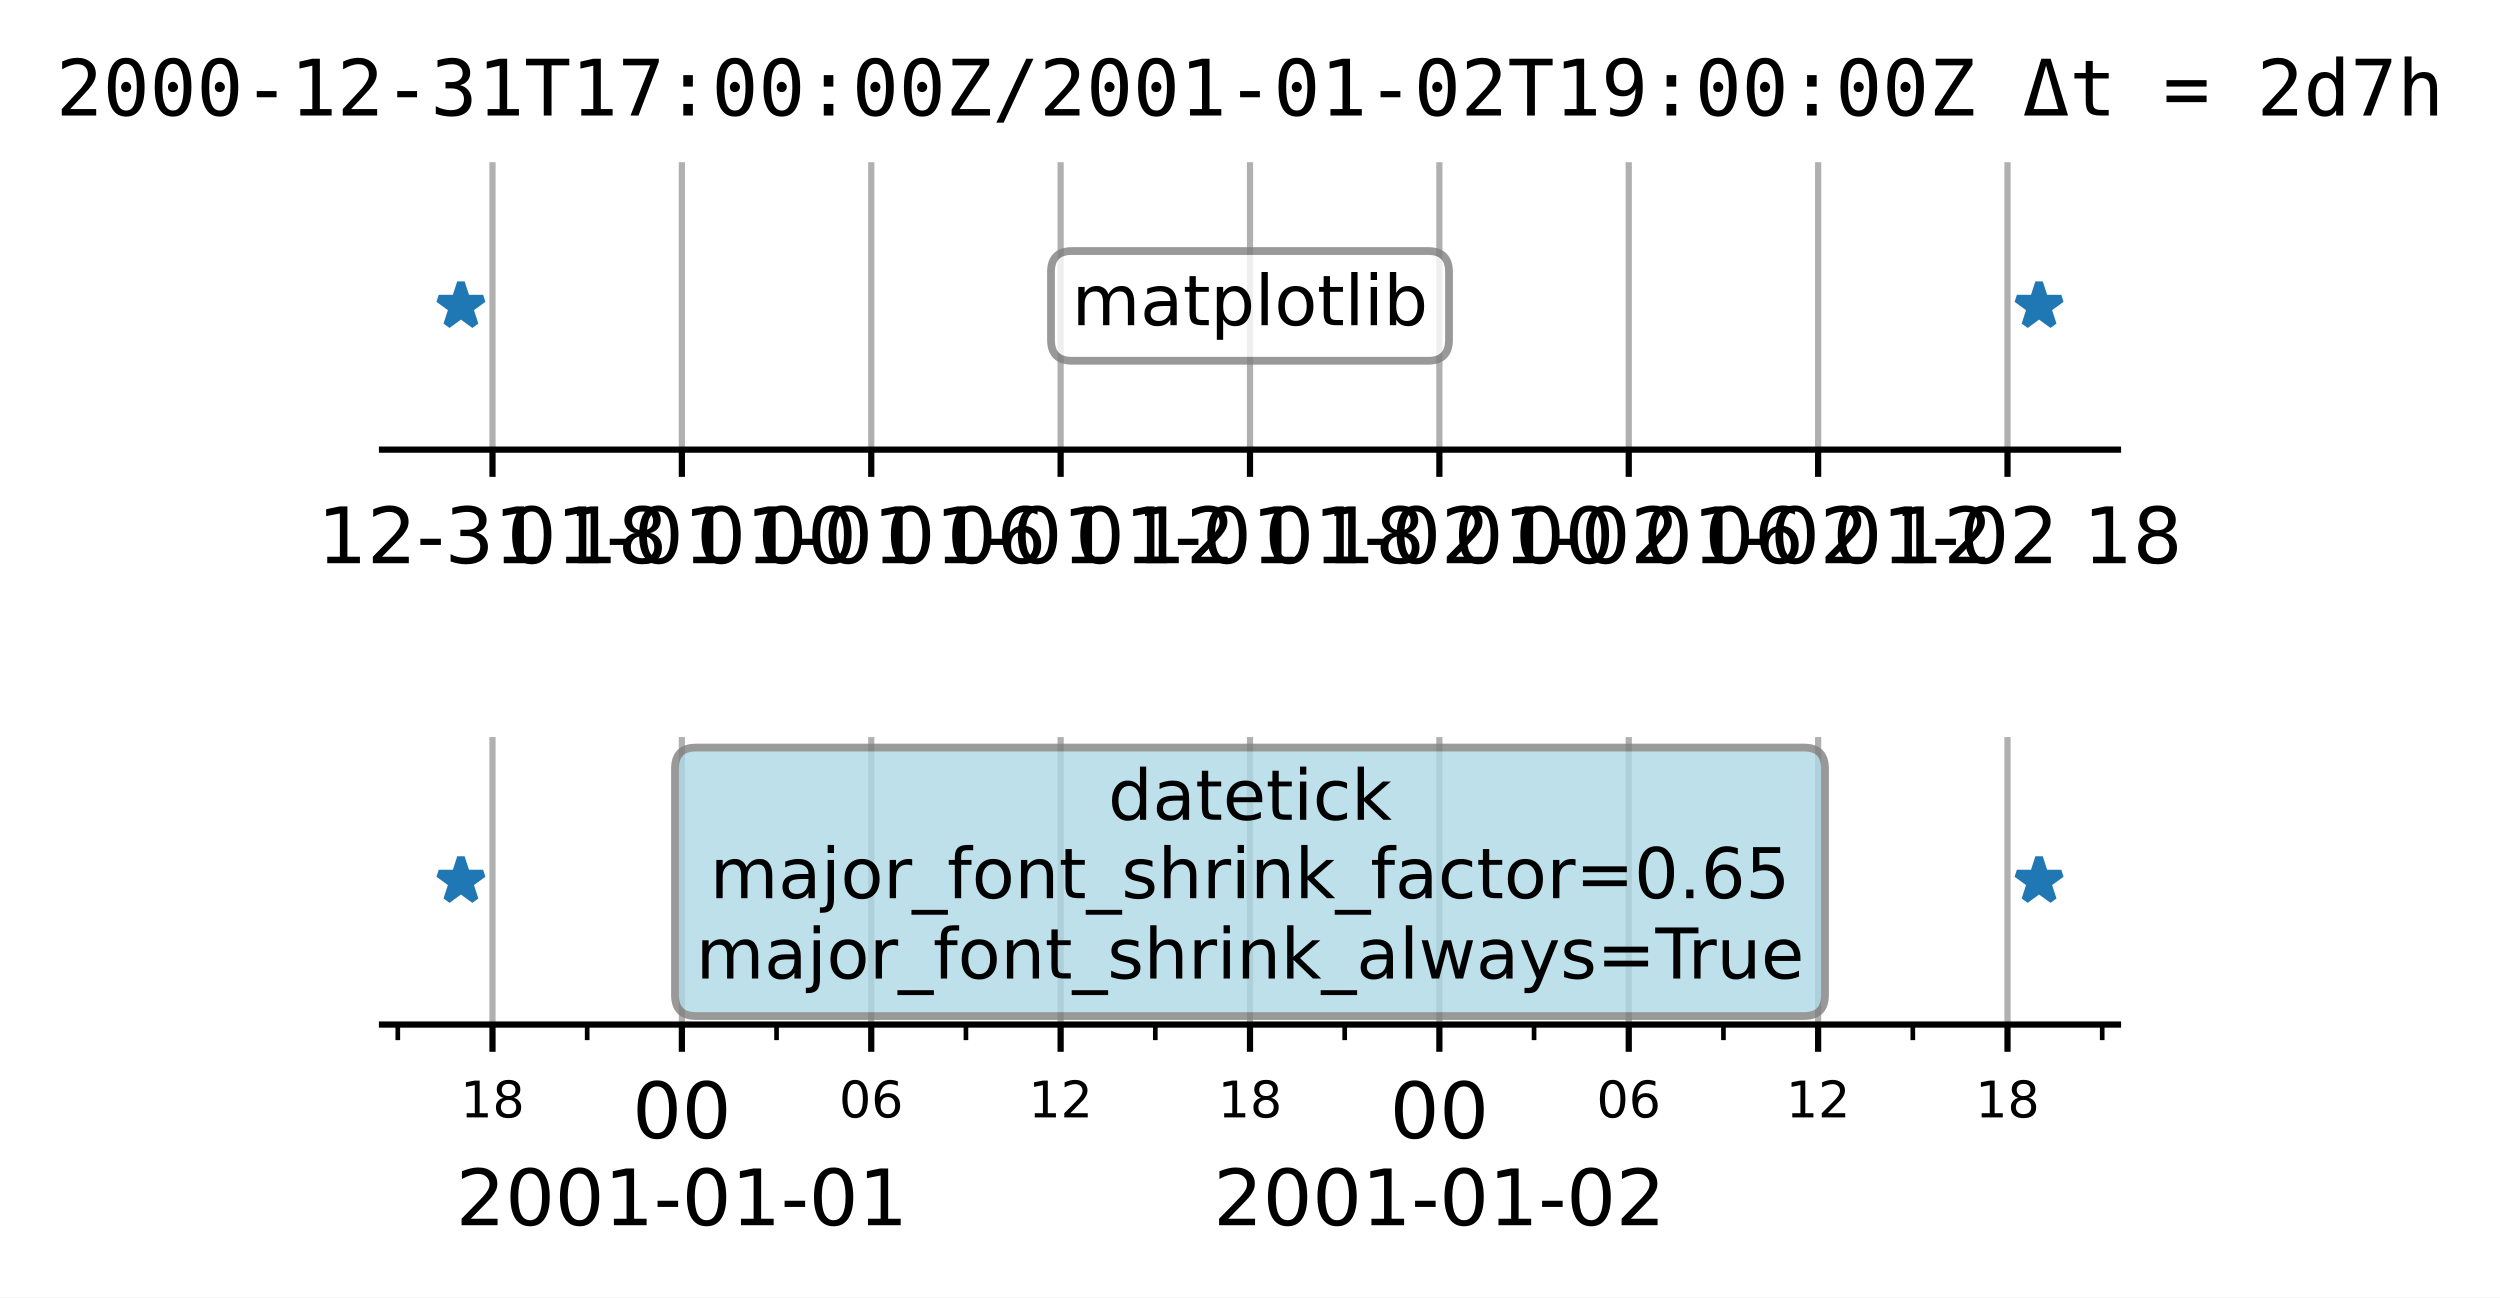
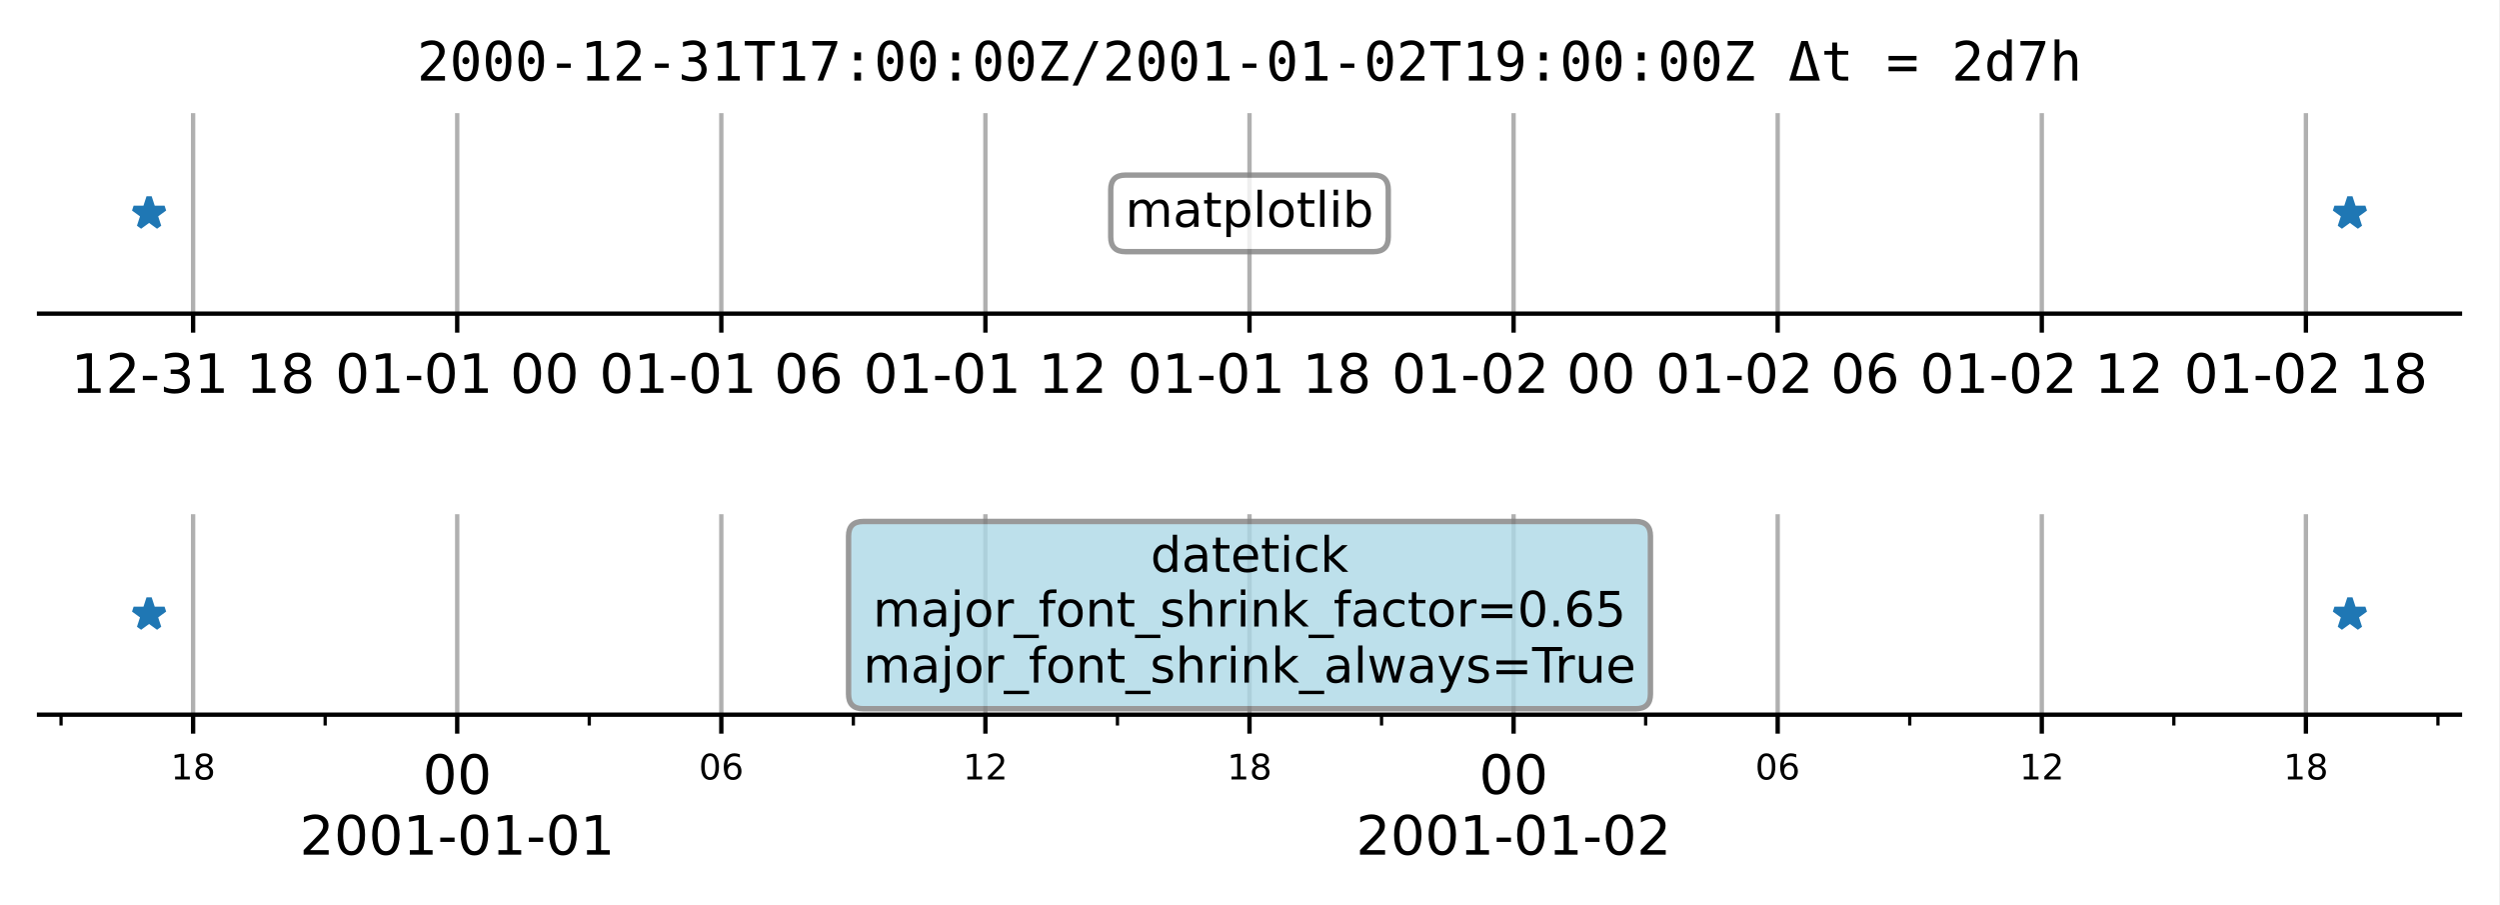
- <svg xmlns="http://www.w3.org/2000/svg" xmlns:xlink="http://www.w3.org/1999/xlink" width="321.436pt" height="166.808pt" viewBox="0 0 321.436 166.808" version="1.1">
+ <svg xmlns="http://www.w3.org/2000/svg" xmlns:xlink="http://www.w3.org/1999/xlink" width="460.8pt" height="166.808pt" viewBox="0 0 460.8 166.808" version="1.1">
  <defs>
    <style type="text/css">*{stroke-linejoin: round; stroke-linecap: butt}</style>
  </defs>
  <g id="figure_1">
    <g id="patch_1">
-       <path d="M 0 166.808  L 321.436 166.808  L 321.436 0  L 0 0  z " style="fill: #ffffff" />
+       <path d="M 0 166.808  L 460.8 166.808  L 460.8 0  L 0 0  z " style="fill: #ffffff" />
    </g>
    <g id="axes_1">
      <g id="patch_2">
-         <path d="M 49.118 57.812  L 272.318 57.812  L 272.318 20.852  L 49.118 20.852  z " style="fill: #ffffff" />
+         <path d="M 7.2 57.812  L 453.6 57.812  L 453.6 20.852  L 7.2 20.852  z " style="fill: #ffffff" />
      </g>
      <g id="matplotlib.axis_1">
        <g id="xtick_1">
          <g id="line2d_1">
-             <path d="M 63.322 57.812  L 63.322 20.852  " clip-path="url(#p4c1b53984f)" style="fill: none; stroke: #b0b0b0; stroke-width: 0.8; stroke-linecap: square" />
+             <path d="M 35.607 57.812  L 35.607 20.852  " clip-path="url(#p6fb5cd270e)" style="fill: none; stroke: #b0b0b0; stroke-width: 0.8; stroke-linecap: square" />
          </g>
          <g id="line2d_2">
            <defs>
              <path id="m1e6c41ab66" d="M 0 0  L 0 3.5  " style="stroke: #000000; stroke-width: 0.8" />
            </defs>
            <g>
-               <use xlink:href="#m1e6c41ab66" x="63.322" y="57.812" style="stroke: #000000; stroke-width: 0.8" />
+               <use xlink:href="#m1e6c41ab66" x="35.607" y="57.812" style="stroke: #000000; stroke-width: 0.8" />
            </g>
          </g>
          <g id="text_1">
-             <text style="font-size: 10px; font-family: 'DejaVu Sans', 'Bitstream Vera Sans', 'Computer Modern Sans Serif', 'Lucida Grande', 'Verdana', 'Geneva', 'Lucid', 'Arial', 'Helvetica', 'Avant Garde', sans-serif; text-anchor: middle" x="63.322" y="72.41" transform="rotate(-0 63.3216 72.41)">12-31 18</text>
+             <text style="font-size: 10px; font-family: 'DejaVu Sans', 'Bitstream Vera Sans', 'Computer Modern Sans Serif', 'Lucida Grande', 'Verdana', 'Geneva', 'Lucid', 'Arial', 'Helvetica', 'Avant Garde', sans-serif; text-anchor: middle" x="35.607" y="72.41" transform="rotate(-0 35.60727 72.41)">12-31 18</text>
          </g>
        </g>
        <g id="xtick_2">
          <g id="line2d_3">
-             <path d="M 87.671 57.812  L 87.671 20.852  " clip-path="url(#p4c1b53984f)" style="fill: none; stroke: #b0b0b0; stroke-width: 0.8; stroke-linecap: square" />
+             <path d="M 84.305 57.812  L 84.305 20.852  " clip-path="url(#p6fb5cd270e)" style="fill: none; stroke: #b0b0b0; stroke-width: 0.8; stroke-linecap: square" />
          </g>
          <g id="line2d_4">
            <g>
-               <use xlink:href="#m1e6c41ab66" x="87.671" y="57.812" style="stroke: #000000; stroke-width: 0.8" />
+               <use xlink:href="#m1e6c41ab66" x="84.305" y="57.812" style="stroke: #000000; stroke-width: 0.8" />
            </g>
          </g>
          <g id="text_2">
-             <text style="font-size: 10px; font-family: 'DejaVu Sans', 'Bitstream Vera Sans', 'Computer Modern Sans Serif', 'Lucida Grande', 'Verdana', 'Geneva', 'Lucid', 'Arial', 'Helvetica', 'Avant Garde', sans-serif; text-anchor: middle" x="87.671" y="72.41" transform="rotate(-0 87.6707 72.41)">01-01 00</text>
+             <text style="font-size: 10px; font-family: 'DejaVu Sans', 'Bitstream Vera Sans', 'Computer Modern Sans Serif', 'Lucida Grande', 'Verdana', 'Geneva', 'Lucid', 'Arial', 'Helvetica', 'Avant Garde', sans-serif; text-anchor: middle" x="84.305" y="72.41" transform="rotate(-0 84.30545 72.41)">01-01 00</text>
          </g>
        </g>
        <g id="xtick_3">
          <g id="line2d_5">
-             <path d="M 112.02 57.812  L 112.02 20.852  " clip-path="url(#p4c1b53984f)" style="fill: none; stroke: #b0b0b0; stroke-width: 0.8; stroke-linecap: square" />
+             <path d="M 133.004 57.812  L 133.004 20.852  " clip-path="url(#p6fb5cd270e)" style="fill: none; stroke: #b0b0b0; stroke-width: 0.8; stroke-linecap: square" />
          </g>
          <g id="line2d_6">
            <g>
-               <use xlink:href="#m1e6c41ab66" x="112.02" y="57.812" style="stroke: #000000; stroke-width: 0.8" />
+               <use xlink:href="#m1e6c41ab66" x="133.004" y="57.812" style="stroke: #000000; stroke-width: 0.8" />
            </g>
          </g>
          <g id="text_3">
-             <text style="font-size: 10px; font-family: 'DejaVu Sans', 'Bitstream Vera Sans', 'Computer Modern Sans Serif', 'Lucida Grande', 'Verdana', 'Geneva', 'Lucid', 'Arial', 'Helvetica', 'Avant Garde', sans-serif; text-anchor: middle" x="112.02" y="72.41" transform="rotate(-0 112.0198 72.41)">01-01 06</text>
+             <text style="font-size: 10px; font-family: 'DejaVu Sans', 'Bitstream Vera Sans', 'Computer Modern Sans Serif', 'Lucida Grande', 'Verdana', 'Geneva', 'Lucid', 'Arial', 'Helvetica', 'Avant Garde', sans-serif; text-anchor: middle" x="133.004" y="72.41" transform="rotate(-0 133.0036 72.41)">01-01 06</text>
          </g>
        </g>
        <g id="xtick_4">
          <g id="line2d_7">
-             <path d="M 136.369 57.812  L 136.369 20.852  " clip-path="url(#p4c1b53984f)" style="fill: none; stroke: #b0b0b0; stroke-width: 0.8; stroke-linecap: square" />
+             <path d="M 181.702 57.812  L 181.702 20.852  " clip-path="url(#p6fb5cd270e)" style="fill: none; stroke: #b0b0b0; stroke-width: 0.8; stroke-linecap: square" />
          </g>
          <g id="line2d_8">
            <g>
-               <use xlink:href="#m1e6c41ab66" x="136.369" y="57.812" style="stroke: #000000; stroke-width: 0.8" />
+               <use xlink:href="#m1e6c41ab66" x="181.702" y="57.812" style="stroke: #000000; stroke-width: 0.8" />
            </g>
          </g>
          <g id="text_4">
-             <text style="font-size: 10px; font-family: 'DejaVu Sans', 'Bitstream Vera Sans', 'Computer Modern Sans Serif', 'Lucida Grande', 'Verdana', 'Geneva', 'Lucid', 'Arial', 'Helvetica', 'Avant Garde', sans-serif; text-anchor: middle" x="136.369" y="72.41" transform="rotate(-0 136.3689 72.41)">01-01 12</text>
+             <text style="font-size: 10px; font-family: 'DejaVu Sans', 'Bitstream Vera Sans', 'Computer Modern Sans Serif', 'Lucida Grande', 'Verdana', 'Geneva', 'Lucid', 'Arial', 'Helvetica', 'Avant Garde', sans-serif; text-anchor: middle" x="181.702" y="72.41" transform="rotate(-0 181.7018 72.41)">01-01 12</text>
          </g>
        </g>
        <g id="xtick_5">
          <g id="line2d_9">
-             <path d="M 160.718 57.812  L 160.718 20.852  " clip-path="url(#p4c1b53984f)" style="fill: none; stroke: #b0b0b0; stroke-width: 0.8; stroke-linecap: square" />
+             <path d="M 230.4 57.812  L 230.4 20.852  " clip-path="url(#p6fb5cd270e)" style="fill: none; stroke: #b0b0b0; stroke-width: 0.8; stroke-linecap: square" />
          </g>
          <g id="line2d_10">
            <g>
-               <use xlink:href="#m1e6c41ab66" x="160.718" y="57.812" style="stroke: #000000; stroke-width: 0.8" />
+               <use xlink:href="#m1e6c41ab66" x="230.4" y="57.812" style="stroke: #000000; stroke-width: 0.8" />
            </g>
          </g>
          <g id="text_5">
-             <text style="font-size: 10px; font-family: 'DejaVu Sans', 'Bitstream Vera Sans', 'Computer Modern Sans Serif', 'Lucida Grande', 'Verdana', 'Geneva', 'Lucid', 'Arial', 'Helvetica', 'Avant Garde', sans-serif; text-anchor: middle" x="160.718" y="72.41" transform="rotate(-0 160.718 72.41)">01-01 18</text>
+             <text style="font-size: 10px; font-family: 'DejaVu Sans', 'Bitstream Vera Sans', 'Computer Modern Sans Serif', 'Lucida Grande', 'Verdana', 'Geneva', 'Lucid', 'Arial', 'Helvetica', 'Avant Garde', sans-serif; text-anchor: middle" x="230.4" y="72.41" transform="rotate(-0 230.4 72.41)">01-01 18</text>
          </g>
        </g>
        <g id="xtick_6">
          <g id="line2d_11">
-             <path d="M 185.067 57.812  L 185.067 20.852  " clip-path="url(#p4c1b53984f)" style="fill: none; stroke: #b0b0b0; stroke-width: 0.8; stroke-linecap: square" />
+             <path d="M 279.098 57.812  L 279.098 20.852  " clip-path="url(#p6fb5cd270e)" style="fill: none; stroke: #b0b0b0; stroke-width: 0.8; stroke-linecap: square" />
          </g>
          <g id="line2d_12">
            <g>
-               <use xlink:href="#m1e6c41ab66" x="185.067" y="57.812" style="stroke: #000000; stroke-width: 0.8" />
+               <use xlink:href="#m1e6c41ab66" x="279.098" y="57.812" style="stroke: #000000; stroke-width: 0.8" />
            </g>
          </g>
          <g id="text_6">
-             <text style="font-size: 10px; font-family: 'DejaVu Sans', 'Bitstream Vera Sans', 'Computer Modern Sans Serif', 'Lucida Grande', 'Verdana', 'Geneva', 'Lucid', 'Arial', 'Helvetica', 'Avant Garde', sans-serif; text-anchor: middle" x="185.067" y="72.41" transform="rotate(-0 185.0671 72.41)">01-02 00</text>
+             <text style="font-size: 10px; font-family: 'DejaVu Sans', 'Bitstream Vera Sans', 'Computer Modern Sans Serif', 'Lucida Grande', 'Verdana', 'Geneva', 'Lucid', 'Arial', 'Helvetica', 'Avant Garde', sans-serif; text-anchor: middle" x="279.098" y="72.41" transform="rotate(-0 279.0982 72.41)">01-02 00</text>
          </g>
        </g>
        <g id="xtick_7">
          <g id="line2d_13">
-             <path d="M 209.416 57.812  L 209.416 20.852  " clip-path="url(#p4c1b53984f)" style="fill: none; stroke: #b0b0b0; stroke-width: 0.8; stroke-linecap: square" />
+             <path d="M 327.796 57.812  L 327.796 20.852  " clip-path="url(#p6fb5cd270e)" style="fill: none; stroke: #b0b0b0; stroke-width: 0.8; stroke-linecap: square" />
          </g>
          <g id="line2d_14">
            <g>
-               <use xlink:href="#m1e6c41ab66" x="209.416" y="57.812" style="stroke: #000000; stroke-width: 0.8" />
+               <use xlink:href="#m1e6c41ab66" x="327.796" y="57.812" style="stroke: #000000; stroke-width: 0.8" />
            </g>
          </g>
          <g id="text_7">
-             <text style="font-size: 10px; font-family: 'DejaVu Sans', 'Bitstream Vera Sans', 'Computer Modern Sans Serif', 'Lucida Grande', 'Verdana', 'Geneva', 'Lucid', 'Arial', 'Helvetica', 'Avant Garde', sans-serif; text-anchor: middle" x="209.416" y="72.41" transform="rotate(-0 209.4162 72.41)">01-02 06</text>
+             <text style="font-size: 10px; font-family: 'DejaVu Sans', 'Bitstream Vera Sans', 'Computer Modern Sans Serif', 'Lucida Grande', 'Verdana', 'Geneva', 'Lucid', 'Arial', 'Helvetica', 'Avant Garde', sans-serif; text-anchor: middle" x="327.796" y="72.41" transform="rotate(-0 327.7964 72.41)">01-02 06</text>
          </g>
        </g>
        <g id="xtick_8">
          <g id="line2d_15">
-             <path d="M 233.765 57.812  L 233.765 20.852  " clip-path="url(#p4c1b53984f)" style="fill: none; stroke: #b0b0b0; stroke-width: 0.8; stroke-linecap: square" />
+             <path d="M 376.495 57.812  L 376.495 20.852  " clip-path="url(#p6fb5cd270e)" style="fill: none; stroke: #b0b0b0; stroke-width: 0.8; stroke-linecap: square" />
          </g>
          <g id="line2d_16">
            <g>
-               <use xlink:href="#m1e6c41ab66" x="233.765" y="57.812" style="stroke: #000000; stroke-width: 0.8" />
+               <use xlink:href="#m1e6c41ab66" x="376.495" y="57.812" style="stroke: #000000; stroke-width: 0.8" />
            </g>
          </g>
          <g id="text_8">
-             <text style="font-size: 10px; font-family: 'DejaVu Sans', 'Bitstream Vera Sans', 'Computer Modern Sans Serif', 'Lucida Grande', 'Verdana', 'Geneva', 'Lucid', 'Arial', 'Helvetica', 'Avant Garde', sans-serif; text-anchor: middle" x="233.765" y="72.41" transform="rotate(-0 233.7652 72.41)">01-02 12</text>
+             <text style="font-size: 10px; font-family: 'DejaVu Sans', 'Bitstream Vera Sans', 'Computer Modern Sans Serif', 'Lucida Grande', 'Verdana', 'Geneva', 'Lucid', 'Arial', 'Helvetica', 'Avant Garde', sans-serif; text-anchor: middle" x="376.495" y="72.41" transform="rotate(-0 376.4945 72.41)">01-02 12</text>
          </g>
        </g>
        <g id="xtick_9">
          <g id="line2d_17">
-             <path d="M 258.114 57.812  L 258.114 20.852  " clip-path="url(#p4c1b53984f)" style="fill: none; stroke: #b0b0b0; stroke-width: 0.8; stroke-linecap: square" />
+             <path d="M 425.193 57.812  L 425.193 20.852  " clip-path="url(#p6fb5cd270e)" style="fill: none; stroke: #b0b0b0; stroke-width: 0.8; stroke-linecap: square" />
          </g>
          <g id="line2d_18">
            <g>
-               <use xlink:href="#m1e6c41ab66" x="258.114" y="57.812" style="stroke: #000000; stroke-width: 0.8" />
+               <use xlink:href="#m1e6c41ab66" x="425.193" y="57.812" style="stroke: #000000; stroke-width: 0.8" />
            </g>
          </g>
          <g id="text_9">
-             <text style="font-size: 10px; font-family: 'DejaVu Sans', 'Bitstream Vera Sans', 'Computer Modern Sans Serif', 'Lucida Grande', 'Verdana', 'Geneva', 'Lucid', 'Arial', 'Helvetica', 'Avant Garde', sans-serif; text-anchor: middle" x="258.114" y="72.41" transform="rotate(-0 258.1143 72.41)">01-02 18</text>
+             <text style="font-size: 10px; font-family: 'DejaVu Sans', 'Bitstream Vera Sans', 'Computer Modern Sans Serif', 'Lucida Grande', 'Verdana', 'Geneva', 'Lucid', 'Arial', 'Helvetica', 'Avant Garde', sans-serif; text-anchor: middle" x="425.193" y="72.41" transform="rotate(-0 425.1927 72.41)">01-02 18</text>
          </g>
        </g>
      </g>
      <g id="line2d_19">
        <defs>
          <path id="maf42e94cd1" d="M 0 -3  L -0.674 -0.927  L -2.853 -0.927  L -1.09 0.354  L -1.763 2.427  L -0 1.146  L 1.763 2.427  L 1.09 0.354  L 2.853 -0.927  L 0.674 -0.927  z " style="stroke: #1f77b4; stroke-linejoin: bevel" />
        </defs>
-         <g clip-path="url(#p4c1b53984f)">
-           <use xlink:href="#maf42e94cd1" x="59.263" y="39.332" style="fill: #1f77b4; stroke: #1f77b4; stroke-linejoin: bevel" />
-           <use xlink:href="#maf42e94cd1" x="262.173" y="39.332" style="fill: #1f77b4; stroke: #1f77b4; stroke-linejoin: bevel" />
+         <g clip-path="url(#p6fb5cd270e)">
+           <use xlink:href="#maf42e94cd1" x="27.491" y="39.332" style="fill: #1f77b4; stroke: #1f77b4; stroke-linejoin: bevel" />
+           <use xlink:href="#maf42e94cd1" x="433.309" y="39.332" style="fill: #1f77b4; stroke: #1f77b4; stroke-linejoin: bevel" />
        </g>
      </g>
      <g id="patch_3">
-         <path d="M 49.118 57.812  L 272.318 57.812  " style="fill: none; stroke: #000000; stroke-width: 0.8; stroke-linejoin: miter; stroke-linecap: square" />
+         <path d="M 7.2 57.812  L 453.6 57.812  " style="fill: none; stroke: #000000; stroke-width: 0.8; stroke-linejoin: miter; stroke-linecap: square" />
      </g>
      <g id="text_10">
        <g id="patch_4">
-           <path d="M 137.831 46.387  L 183.605 46.387  Q 186.305 46.387 186.305 43.687  L 186.305 34.976  Q 186.305 32.276 183.605 32.276  L 137.831 32.276  Q 135.131 32.276 135.131 34.976  L 135.131 43.687  Q 135.131 46.387 137.831 46.387  z " style="fill: #ffffff; opacity: 0.8; stroke: #808080; stroke-linejoin: miter" />
-         </g>
-         <text style="font-size: 9px; font-family: 'DejaVu Sans', 'Bitstream Vera Sans', 'Computer Modern Sans Serif', 'Lucida Grande', 'Verdana', 'Geneva', 'Lucid', 'Arial', 'Helvetica', 'Avant Garde', sans-serif; text-anchor: middle" x="160.718" y="41.815" transform="rotate(-0 160.718 41.815)">matplotlib</text>
+           <path d="M 207.513 46.387  L 253.287 46.387  Q 255.987 46.387 255.987 43.687  L 255.987 34.976  Q 255.987 32.276 253.287 32.276  L 207.513 32.276  Q 204.813 32.276 204.813 34.976  L 204.813 43.687  Q 204.813 46.387 207.513 46.387  z " style="fill: #ffffff; opacity: 0.8; stroke: #808080; stroke-linejoin: miter" />
+         </g>
+         <text style="font-size: 9px; font-family: 'DejaVu Sans', 'Bitstream Vera Sans', 'Computer Modern Sans Serif', 'Lucida Grande', 'Verdana', 'Geneva', 'Lucid', 'Arial', 'Helvetica', 'Avant Garde', sans-serif; text-anchor: middle" x="230.4" y="41.815" transform="rotate(-0 230.4 41.815)">matplotlib</text>
      </g>
      <g id="text_11">
-         <text style="font-size: 10px; font-family: 'DejaVu Sans Mono', 'Bitstream Vera Sans Mono', 'Computer Modern Typewriter', 'Andale Mono', 'Nimbus Mono L', 'Courier New', 'Courier', 'Fixed', 'Terminal', monospace; text-anchor: middle" x="160.718" y="14.852" transform="rotate(-0 160.718 14.85156)">2000-12-31T17:00:00Z/2001-01-02T19:00:00Z Δt = 2d7h</text>
+         <text style="font-size: 10px; font-family: 'DejaVu Sans Mono', 'Bitstream Vera Sans Mono', 'Computer Modern Typewriter', 'Andale Mono', 'Nimbus Mono L', 'Courier New', 'Courier', 'Fixed', 'Terminal', monospace; text-anchor: middle" x="230.4" y="14.852" transform="rotate(-0 230.4 14.85156)">2000-12-31T17:00:00Z/2001-01-02T19:00:00Z Δt = 2d7h</text>
      </g>
    </g>
    <g id="axes_2">
      <g id="patch_5">
-         <path d="M 49.118 131.732  L 272.318 131.732  L 272.318 94.772  L 49.118 94.772  z " style="fill: #ffffff" />
+         <path d="M 7.2 131.732  L 453.6 131.732  L 453.6 94.772  L 7.2 94.772  z " style="fill: #ffffff" />
      </g>
      <g id="matplotlib.axis_2">
        <g id="xtick_10">
          <g id="line2d_20">
-             <path d="M 63.322 131.732  L 63.322 94.772  " clip-path="url(#p16883c95f5)" style="fill: none; stroke: #b0b0b0; stroke-width: 0.8; stroke-linecap: square" />
+             <path d="M 35.607 131.732  L 35.607 94.772  " clip-path="url(#p59f42ca326)" style="fill: none; stroke: #b0b0b0; stroke-width: 0.8; stroke-linecap: square" />
          </g>
          <g id="line2d_21">
            <g>
-               <use xlink:href="#m1e6c41ab66" x="63.322" y="131.732" style="stroke: #000000; stroke-width: 0.8" />
+               <use xlink:href="#m1e6c41ab66" x="35.607" y="131.732" style="stroke: #000000; stroke-width: 0.8" />
            </g>
          </g>
          <g id="text_12">
-             <text style="font-size: 6.5px; font-family: 'DejaVu Sans', 'Bitstream Vera Sans', 'Computer Modern Sans Serif', 'Lucida Grande', 'Verdana', 'Geneva', 'Lucid', 'Arial', 'Helvetica', 'Avant Garde', sans-serif; text-anchor: middle" x="63.322" y="143.671" transform="rotate(-0 63.3216 143.6705)">18</text>
+             <text style="font-size: 6.5px; font-family: 'DejaVu Sans', 'Bitstream Vera Sans', 'Computer Modern Sans Serif', 'Lucida Grande', 'Verdana', 'Geneva', 'Lucid', 'Arial', 'Helvetica', 'Avant Garde', sans-serif; text-anchor: middle" x="35.607" y="143.671" transform="rotate(-0 35.60727 143.6705)">18</text>
          </g>
        </g>
        <g id="xtick_11">
          <g id="line2d_22">
-             <path d="M 87.671 131.732  L 87.671 94.772  " clip-path="url(#p16883c95f5)" style="fill: none; stroke: #b0b0b0; stroke-width: 0.8; stroke-linecap: square" />
+             <path d="M 84.305 131.732  L 84.305 94.772  " clip-path="url(#p59f42ca326)" style="fill: none; stroke: #b0b0b0; stroke-width: 0.8; stroke-linecap: square" />
          </g>
          <g id="line2d_23">
            <g>
-               <use xlink:href="#m1e6c41ab66" x="87.671" y="131.732" style="stroke: #000000; stroke-width: 0.8" />
+               <use xlink:href="#m1e6c41ab66" x="84.305" y="131.732" style="stroke: #000000; stroke-width: 0.8" />
            </g>
          </g>
          <g id="text_13">
-             <text style="font-size: 10px; font-family: 'DejaVu Sans', 'Bitstream Vera Sans', 'Computer Modern Sans Serif', 'Lucida Grande', 'Verdana', 'Geneva', 'Lucid', 'Arial', 'Helvetica', 'Avant Garde', sans-serif" transform="translate(81.3082 146.33)">00</text>
-             <text style="font-size: 10px; font-family: 'DejaVu Sans', 'Bitstream Vera Sans', 'Computer Modern Sans Serif', 'Lucida Grande', 'Verdana', 'Geneva', 'Lucid', 'Arial', 'Helvetica', 'Avant Garde', sans-serif" transform="translate(58.61288 157.5278)">2001-01-01</text>
+             <text style="font-size: 10px; font-family: 'DejaVu Sans', 'Bitstream Vera Sans', 'Computer Modern Sans Serif', 'Lucida Grande', 'Verdana', 'Geneva', 'Lucid', 'Arial', 'Helvetica', 'Avant Garde', sans-serif" transform="translate(77.94295 146.33)">00</text>
+             <text style="font-size: 10px; font-family: 'DejaVu Sans', 'Bitstream Vera Sans', 'Computer Modern Sans Serif', 'Lucida Grande', 'Verdana', 'Geneva', 'Lucid', 'Arial', 'Helvetica', 'Avant Garde', sans-serif" transform="translate(55.24764 157.5278)">2001-01-01</text>
          </g>
        </g>
        <g id="xtick_12">
          <g id="line2d_24">
-             <path d="M 112.02 131.732  L 112.02 94.772  " clip-path="url(#p16883c95f5)" style="fill: none; stroke: #b0b0b0; stroke-width: 0.8; stroke-linecap: square" />
+             <path d="M 133.004 131.732  L 133.004 94.772  " clip-path="url(#p59f42ca326)" style="fill: none; stroke: #b0b0b0; stroke-width: 0.8; stroke-linecap: square" />
          </g>
          <g id="line2d_25">
            <g>
-               <use xlink:href="#m1e6c41ab66" x="112.02" y="131.732" style="stroke: #000000; stroke-width: 0.8" />
+               <use xlink:href="#m1e6c41ab66" x="133.004" y="131.732" style="stroke: #000000; stroke-width: 0.8" />
            </g>
          </g>
          <g id="text_14">
-             <text style="font-size: 6.5px; font-family: 'DejaVu Sans', 'Bitstream Vera Sans', 'Computer Modern Sans Serif', 'Lucida Grande', 'Verdana', 'Geneva', 'Lucid', 'Arial', 'Helvetica', 'Avant Garde', sans-serif; text-anchor: middle" x="112.02" y="143.671" transform="rotate(-0 112.0198 143.6705)">06</text>
+             <text style="font-size: 6.5px; font-family: 'DejaVu Sans', 'Bitstream Vera Sans', 'Computer Modern Sans Serif', 'Lucida Grande', 'Verdana', 'Geneva', 'Lucid', 'Arial', 'Helvetica', 'Avant Garde', sans-serif; text-anchor: middle" x="133.004" y="143.671" transform="rotate(-0 133.0036 143.6705)">06</text>
          </g>
        </g>
        <g id="xtick_13">
          <g id="line2d_26">
-             <path d="M 136.369 131.732  L 136.369 94.772  " clip-path="url(#p16883c95f5)" style="fill: none; stroke: #b0b0b0; stroke-width: 0.8; stroke-linecap: square" />
+             <path d="M 181.702 131.732  L 181.702 94.772  " clip-path="url(#p59f42ca326)" style="fill: none; stroke: #b0b0b0; stroke-width: 0.8; stroke-linecap: square" />
          </g>
          <g id="line2d_27">
            <g>
-               <use xlink:href="#m1e6c41ab66" x="136.369" y="131.732" style="stroke: #000000; stroke-width: 0.8" />
+               <use xlink:href="#m1e6c41ab66" x="181.702" y="131.732" style="stroke: #000000; stroke-width: 0.8" />
            </g>
          </g>
          <g id="text_15">
-             <text style="font-size: 6.5px; font-family: 'DejaVu Sans', 'Bitstream Vera Sans', 'Computer Modern Sans Serif', 'Lucida Grande', 'Verdana', 'Geneva', 'Lucid', 'Arial', 'Helvetica', 'Avant Garde', sans-serif; text-anchor: middle" x="136.369" y="143.671" transform="rotate(-0 136.3689 143.6705)">12</text>
+             <text style="font-size: 6.5px; font-family: 'DejaVu Sans', 'Bitstream Vera Sans', 'Computer Modern Sans Serif', 'Lucida Grande', 'Verdana', 'Geneva', 'Lucid', 'Arial', 'Helvetica', 'Avant Garde', sans-serif; text-anchor: middle" x="181.702" y="143.671" transform="rotate(-0 181.7018 143.6705)">12</text>
          </g>
        </g>
        <g id="xtick_14">
          <g id="line2d_28">
-             <path d="M 160.718 131.732  L 160.718 94.772  " clip-path="url(#p16883c95f5)" style="fill: none; stroke: #b0b0b0; stroke-width: 0.8; stroke-linecap: square" />
+             <path d="M 230.4 131.732  L 230.4 94.772  " clip-path="url(#p59f42ca326)" style="fill: none; stroke: #b0b0b0; stroke-width: 0.8; stroke-linecap: square" />
          </g>
          <g id="line2d_29">
            <g>
-               <use xlink:href="#m1e6c41ab66" x="160.718" y="131.732" style="stroke: #000000; stroke-width: 0.8" />
+               <use xlink:href="#m1e6c41ab66" x="230.4" y="131.732" style="stroke: #000000; stroke-width: 0.8" />
            </g>
          </g>
          <g id="text_16">
-             <text style="font-size: 6.5px; font-family: 'DejaVu Sans', 'Bitstream Vera Sans', 'Computer Modern Sans Serif', 'Lucida Grande', 'Verdana', 'Geneva', 'Lucid', 'Arial', 'Helvetica', 'Avant Garde', sans-serif; text-anchor: middle" x="160.718" y="143.671" transform="rotate(-0 160.718 143.6705)">18</text>
+             <text style="font-size: 6.5px; font-family: 'DejaVu Sans', 'Bitstream Vera Sans', 'Computer Modern Sans Serif', 'Lucida Grande', 'Verdana', 'Geneva', 'Lucid', 'Arial', 'Helvetica', 'Avant Garde', sans-serif; text-anchor: middle" x="230.4" y="143.671" transform="rotate(-0 230.4 143.6705)">18</text>
          </g>
        </g>
        <g id="xtick_15">
          <g id="line2d_30">
-             <path d="M 185.067 131.732  L 185.067 94.772  " clip-path="url(#p16883c95f5)" style="fill: none; stroke: #b0b0b0; stroke-width: 0.8; stroke-linecap: square" />
+             <path d="M 279.098 131.732  L 279.098 94.772  " clip-path="url(#p59f42ca326)" style="fill: none; stroke: #b0b0b0; stroke-width: 0.8; stroke-linecap: square" />
          </g>
          <g id="line2d_31">
            <g>
-               <use xlink:href="#m1e6c41ab66" x="185.067" y="131.732" style="stroke: #000000; stroke-width: 0.8" />
+               <use xlink:href="#m1e6c41ab66" x="279.098" y="131.732" style="stroke: #000000; stroke-width: 0.8" />
            </g>
          </g>
          <g id="text_17">
-             <text style="font-size: 10px; font-family: 'DejaVu Sans', 'Bitstream Vera Sans', 'Computer Modern Sans Serif', 'Lucida Grande', 'Verdana', 'Geneva', 'Lucid', 'Arial', 'Helvetica', 'Avant Garde', sans-serif" transform="translate(178.7046 146.33)">00</text>
-             <text style="font-size: 10px; font-family: 'DejaVu Sans', 'Bitstream Vera Sans', 'Computer Modern Sans Serif', 'Lucida Grande', 'Verdana', 'Geneva', 'Lucid', 'Arial', 'Helvetica', 'Avant Garde', sans-serif" transform="translate(156.0092 157.5278)">2001-01-02</text>
+             <text style="font-size: 10px; font-family: 'DejaVu Sans', 'Bitstream Vera Sans', 'Computer Modern Sans Serif', 'Lucida Grande', 'Verdana', 'Geneva', 'Lucid', 'Arial', 'Helvetica', 'Avant Garde', sans-serif" transform="translate(272.7357 146.33)">00</text>
+             <text style="font-size: 10px; font-family: 'DejaVu Sans', 'Bitstream Vera Sans', 'Computer Modern Sans Serif', 'Lucida Grande', 'Verdana', 'Geneva', 'Lucid', 'Arial', 'Helvetica', 'Avant Garde', sans-serif" transform="translate(250.0404 157.5278)">2001-01-02</text>
          </g>
        </g>
        <g id="xtick_16">
          <g id="line2d_32">
-             <path d="M 209.416 131.732  L 209.416 94.772  " clip-path="url(#p16883c95f5)" style="fill: none; stroke: #b0b0b0; stroke-width: 0.8; stroke-linecap: square" />
+             <path d="M 327.796 131.732  L 327.796 94.772  " clip-path="url(#p59f42ca326)" style="fill: none; stroke: #b0b0b0; stroke-width: 0.8; stroke-linecap: square" />
          </g>
          <g id="line2d_33">
            <g>
-               <use xlink:href="#m1e6c41ab66" x="209.416" y="131.732" style="stroke: #000000; stroke-width: 0.8" />
+               <use xlink:href="#m1e6c41ab66" x="327.796" y="131.732" style="stroke: #000000; stroke-width: 0.8" />
            </g>
          </g>
          <g id="text_18">
-             <text style="font-size: 6.5px; font-family: 'DejaVu Sans', 'Bitstream Vera Sans', 'Computer Modern Sans Serif', 'Lucida Grande', 'Verdana', 'Geneva', 'Lucid', 'Arial', 'Helvetica', 'Avant Garde', sans-serif; text-anchor: middle" x="209.416" y="143.671" transform="rotate(-0 209.4162 143.6705)">06</text>
+             <text style="font-size: 6.5px; font-family: 'DejaVu Sans', 'Bitstream Vera Sans', 'Computer Modern Sans Serif', 'Lucida Grande', 'Verdana', 'Geneva', 'Lucid', 'Arial', 'Helvetica', 'Avant Garde', sans-serif; text-anchor: middle" x="327.796" y="143.671" transform="rotate(-0 327.7964 143.6705)">06</text>
          </g>
        </g>
        <g id="xtick_17">
          <g id="line2d_34">
-             <path d="M 233.765 131.732  L 233.765 94.772  " clip-path="url(#p16883c95f5)" style="fill: none; stroke: #b0b0b0; stroke-width: 0.8; stroke-linecap: square" />
+             <path d="M 376.495 131.732  L 376.495 94.772  " clip-path="url(#p59f42ca326)" style="fill: none; stroke: #b0b0b0; stroke-width: 0.8; stroke-linecap: square" />
          </g>
          <g id="line2d_35">
            <g>
-               <use xlink:href="#m1e6c41ab66" x="233.765" y="131.732" style="stroke: #000000; stroke-width: 0.8" />
+               <use xlink:href="#m1e6c41ab66" x="376.495" y="131.732" style="stroke: #000000; stroke-width: 0.8" />
            </g>
          </g>
          <g id="text_19">
-             <text style="font-size: 6.5px; font-family: 'DejaVu Sans', 'Bitstream Vera Sans', 'Computer Modern Sans Serif', 'Lucida Grande', 'Verdana', 'Geneva', 'Lucid', 'Arial', 'Helvetica', 'Avant Garde', sans-serif; text-anchor: middle" x="233.765" y="143.671" transform="rotate(-0 233.7652 143.6705)">12</text>
+             <text style="font-size: 6.5px; font-family: 'DejaVu Sans', 'Bitstream Vera Sans', 'Computer Modern Sans Serif', 'Lucida Grande', 'Verdana', 'Geneva', 'Lucid', 'Arial', 'Helvetica', 'Avant Garde', sans-serif; text-anchor: middle" x="376.495" y="143.671" transform="rotate(-0 376.4945 143.6705)">12</text>
          </g>
        </g>
        <g id="xtick_18">
          <g id="line2d_36">
-             <path d="M 258.114 131.732  L 258.114 94.772  " clip-path="url(#p16883c95f5)" style="fill: none; stroke: #b0b0b0; stroke-width: 0.8; stroke-linecap: square" />
+             <path d="M 425.193 131.732  L 425.193 94.772  " clip-path="url(#p59f42ca326)" style="fill: none; stroke: #b0b0b0; stroke-width: 0.8; stroke-linecap: square" />
          </g>
          <g id="line2d_37">
            <g>
-               <use xlink:href="#m1e6c41ab66" x="258.114" y="131.732" style="stroke: #000000; stroke-width: 0.8" />
+               <use xlink:href="#m1e6c41ab66" x="425.193" y="131.732" style="stroke: #000000; stroke-width: 0.8" />
            </g>
          </g>
          <g id="text_20">
-             <text style="font-size: 6.5px; font-family: 'DejaVu Sans', 'Bitstream Vera Sans', 'Computer Modern Sans Serif', 'Lucida Grande', 'Verdana', 'Geneva', 'Lucid', 'Arial', 'Helvetica', 'Avant Garde', sans-serif; text-anchor: middle" x="258.114" y="143.671" transform="rotate(-0 258.1143 143.6705)">18</text>
+             <text style="font-size: 6.5px; font-family: 'DejaVu Sans', 'Bitstream Vera Sans', 'Computer Modern Sans Serif', 'Lucida Grande', 'Verdana', 'Geneva', 'Lucid', 'Arial', 'Helvetica', 'Avant Garde', sans-serif; text-anchor: middle" x="425.193" y="143.671" transform="rotate(-0 425.1927 143.6705)">18</text>
          </g>
        </g>
        <g id="xtick_19">
          <g id="line2d_38">
            <defs>
              <path id="m7da8c832f9" d="M 0 0  L 0 2  " style="stroke: #000000; stroke-width: 0.6" />
            </defs>
            <g>
-               <use xlink:href="#m7da8c832f9" x="51.147" y="131.732" style="stroke: #000000; stroke-width: 0.6" />
+               <use xlink:href="#m7da8c832f9" x="11.258" y="131.732" style="stroke: #000000; stroke-width: 0.6" />
            </g>
          </g>
        </g>
        <g id="xtick_20">
          <g id="line2d_39">
            <g>
-               <use xlink:href="#m7da8c832f9" x="75.496" y="131.732" style="stroke: #000000; stroke-width: 0.6" />
+               <use xlink:href="#m7da8c832f9" x="59.956" y="131.732" style="stroke: #000000; stroke-width: 0.6" />
            </g>
          </g>
        </g>
        <g id="xtick_21">
          <g id="line2d_40">
            <g>
-               <use xlink:href="#m7da8c832f9" x="99.845" y="131.732" style="stroke: #000000; stroke-width: 0.6" />
+               <use xlink:href="#m7da8c832f9" x="108.655" y="131.732" style="stroke: #000000; stroke-width: 0.6" />
            </g>
          </g>
        </g>
        <g id="xtick_22">
          <g id="line2d_41">
            <g>
-               <use xlink:href="#m7da8c832f9" x="124.194" y="131.732" style="stroke: #000000; stroke-width: 0.6" />
+               <use xlink:href="#m7da8c832f9" x="157.353" y="131.732" style="stroke: #000000; stroke-width: 0.6" />
            </g>
          </g>
        </g>
        <g id="xtick_23">
          <g id="line2d_42">
            <g>
-               <use xlink:href="#m7da8c832f9" x="148.543" y="131.732" style="stroke: #000000; stroke-width: 0.6" />
+               <use xlink:href="#m7da8c832f9" x="206.051" y="131.732" style="stroke: #000000; stroke-width: 0.6" />
            </g>
          </g>
        </g>
        <g id="xtick_24">
          <g id="line2d_43">
            <g>
-               <use xlink:href="#m7da8c832f9" x="172.893" y="131.732" style="stroke: #000000; stroke-width: 0.6" />
+               <use xlink:href="#m7da8c832f9" x="254.749" y="131.732" style="stroke: #000000; stroke-width: 0.6" />
            </g>
          </g>
        </g>
        <g id="xtick_25">
          <g id="line2d_44">
            <g>
-               <use xlink:href="#m7da8c832f9" x="197.242" y="131.732" style="stroke: #000000; stroke-width: 0.6" />
+               <use xlink:href="#m7da8c832f9" x="303.447" y="131.732" style="stroke: #000000; stroke-width: 0.6" />
            </g>
          </g>
        </g>
        <g id="xtick_26">
          <g id="line2d_45">
            <g>
-               <use xlink:href="#m7da8c832f9" x="221.591" y="131.732" style="stroke: #000000; stroke-width: 0.6" />
+               <use xlink:href="#m7da8c832f9" x="352.145" y="131.732" style="stroke: #000000; stroke-width: 0.6" />
            </g>
          </g>
        </g>
        <g id="xtick_27">
          <g id="line2d_46">
            <g>
-               <use xlink:href="#m7da8c832f9" x="245.94" y="131.732" style="stroke: #000000; stroke-width: 0.6" />
+               <use xlink:href="#m7da8c832f9" x="400.844" y="131.732" style="stroke: #000000; stroke-width: 0.6" />
            </g>
          </g>
        </g>
        <g id="xtick_28">
          <g id="line2d_47">
            <g>
-               <use xlink:href="#m7da8c832f9" x="270.289" y="131.732" style="stroke: #000000; stroke-width: 0.6" />
+               <use xlink:href="#m7da8c832f9" x="449.542" y="131.732" style="stroke: #000000; stroke-width: 0.6" />
            </g>
          </g>
        </g>
      </g>
      <g id="line2d_48">
-         <g clip-path="url(#p16883c95f5)">
-           <use xlink:href="#maf42e94cd1" x="59.263" y="113.252" style="fill: #1f77b4; stroke: #1f77b4; stroke-linejoin: bevel" />
-           <use xlink:href="#maf42e94cd1" x="262.173" y="113.252" style="fill: #1f77b4; stroke: #1f77b4; stroke-linejoin: bevel" />
+         <g clip-path="url(#p59f42ca326)">
+           <use xlink:href="#maf42e94cd1" x="27.491" y="113.252" style="fill: #1f77b4; stroke: #1f77b4; stroke-linejoin: bevel" />
+           <use xlink:href="#maf42e94cd1" x="433.309" y="113.252" style="fill: #1f77b4; stroke: #1f77b4; stroke-linejoin: bevel" />
        </g>
      </g>
      <g id="patch_6">
-         <path d="M 49.118 131.732  L 272.318 131.732  " style="fill: none; stroke: #000000; stroke-width: 0.8; stroke-linejoin: miter; stroke-linecap: square" />
+         <path d="M 7.2 131.732  L 453.6 131.732  " style="fill: none; stroke: #000000; stroke-width: 0.8; stroke-linejoin: miter; stroke-linecap: square" />
      </g>
      <g id="text_21">
        <g id="patch_7">
-           <path d="M 89.486 130.635  L 231.949 130.635  Q 234.649 130.635 234.649 127.935  L 234.649 98.818  Q 234.649 96.118 231.949 96.118  L 89.486 96.118  Q 86.786 96.118 86.786 98.818  L 86.786 127.935  Q 86.786 130.635 89.486 130.635  z " style="fill: #add8e6; opacity: 0.8; stroke: #808080; stroke-linejoin: miter" />
-         </g>
-         <text style="font-size: 9px; font-family: 'DejaVu Sans', 'Bitstream Vera Sans', 'Computer Modern Sans Serif', 'Lucida Grande', 'Verdana', 'Geneva', 'Lucid', 'Arial', 'Helvetica', 'Avant Garde', sans-serif" transform="translate(142.4761 105.4067)">datetick</text>
-         <text style="font-size: 9px; font-family: 'DejaVu Sans', 'Bitstream Vera Sans', 'Computer Modern Sans Serif', 'Lucida Grande', 'Verdana', 'Geneva', 'Lucid', 'Arial', 'Helvetica', 'Avant Garde', sans-serif" transform="translate(91.29211 115.4847)">major_font_shrink_factor=0.65</text>
-         <text style="font-size: 9px; font-family: 'DejaVu Sans', 'Bitstream Vera Sans', 'Computer Modern Sans Serif', 'Lucida Grande', 'Verdana', 'Geneva', 'Lucid', 'Arial', 'Helvetica', 'Avant Garde', sans-serif" transform="translate(89.48648 125.813)">major_font_shrink_always=True</text>
+           <path d="M 159.169 130.635  L 301.631 130.635  Q 304.331 130.635 304.331 127.935  L 304.331 98.818  Q 304.331 96.118 301.631 96.118  L 159.169 96.118  Q 156.469 96.118 156.469 98.818  L 156.469 127.935  Q 156.469 130.635 159.169 130.635  z " style="fill: #add8e6; opacity: 0.8; stroke: #808080; stroke-linejoin: miter" />
+         </g>
+         <text style="font-size: 9px; font-family: 'DejaVu Sans', 'Bitstream Vera Sans', 'Computer Modern Sans Serif', 'Lucida Grande', 'Verdana', 'Geneva', 'Lucid', 'Arial', 'Helvetica', 'Avant Garde', sans-serif" transform="translate(212.1581 105.4067)">datetick</text>
+         <text style="font-size: 9px; font-family: 'DejaVu Sans', 'Bitstream Vera Sans', 'Computer Modern Sans Serif', 'Lucida Grande', 'Verdana', 'Geneva', 'Lucid', 'Arial', 'Helvetica', 'Avant Garde', sans-serif" transform="translate(160.9741 115.4847)">major_font_shrink_factor=0.65</text>
+         <text style="font-size: 9px; font-family: 'DejaVu Sans', 'Bitstream Vera Sans', 'Computer Modern Sans Serif', 'Lucida Grande', 'Verdana', 'Geneva', 'Lucid', 'Arial', 'Helvetica', 'Avant Garde', sans-serif" transform="translate(159.1685 125.813)">major_font_shrink_always=True</text>
      </g>
    </g>
  </g>
  <defs>
-     <clipPath id="p4c1b53984f">
-       <rect x="49.118" y="20.852" width="223.2" height="36.96" />
+     <clipPath id="p6fb5cd270e">
+       <rect x="7.2" y="20.852" width="446.4" height="36.96" />
    </clipPath>
-     <clipPath id="p16883c95f5">
-       <rect x="49.118" y="94.772" width="223.2" height="36.96" />
+     <clipPath id="p59f42ca326">
+       <rect x="7.2" y="94.772" width="446.4" height="36.96" />
    </clipPath>
  </defs>
</svg>
